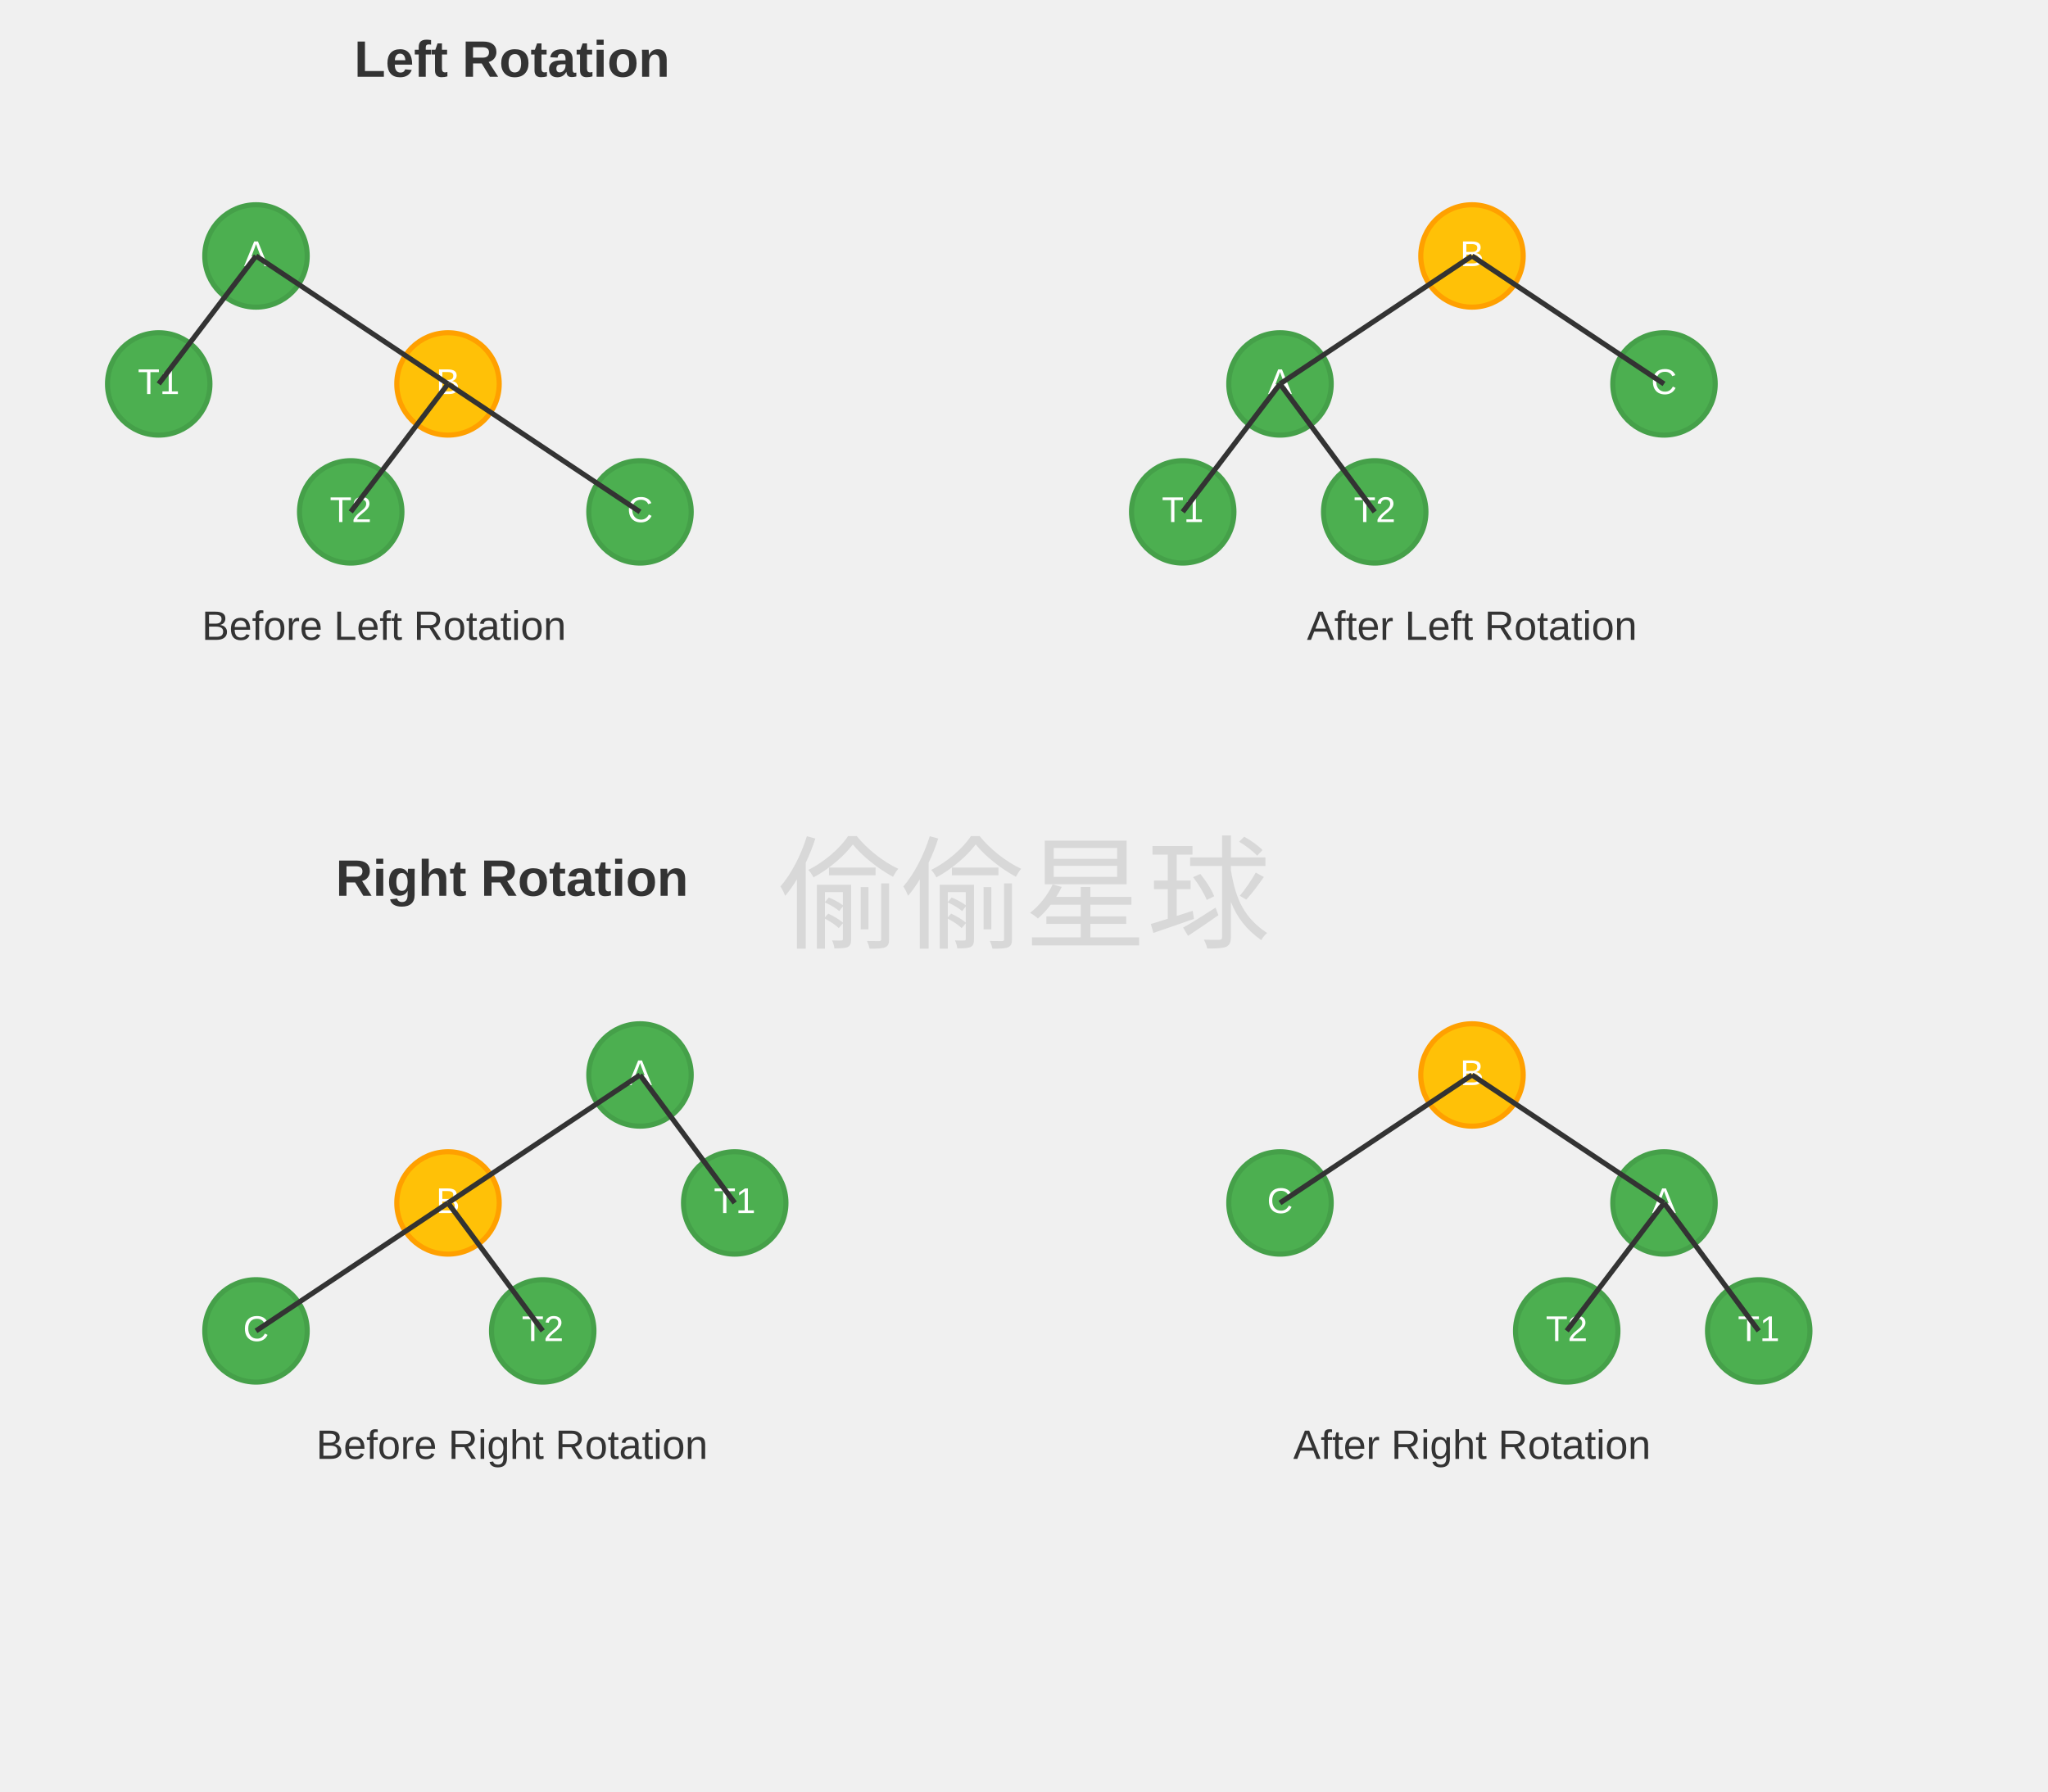
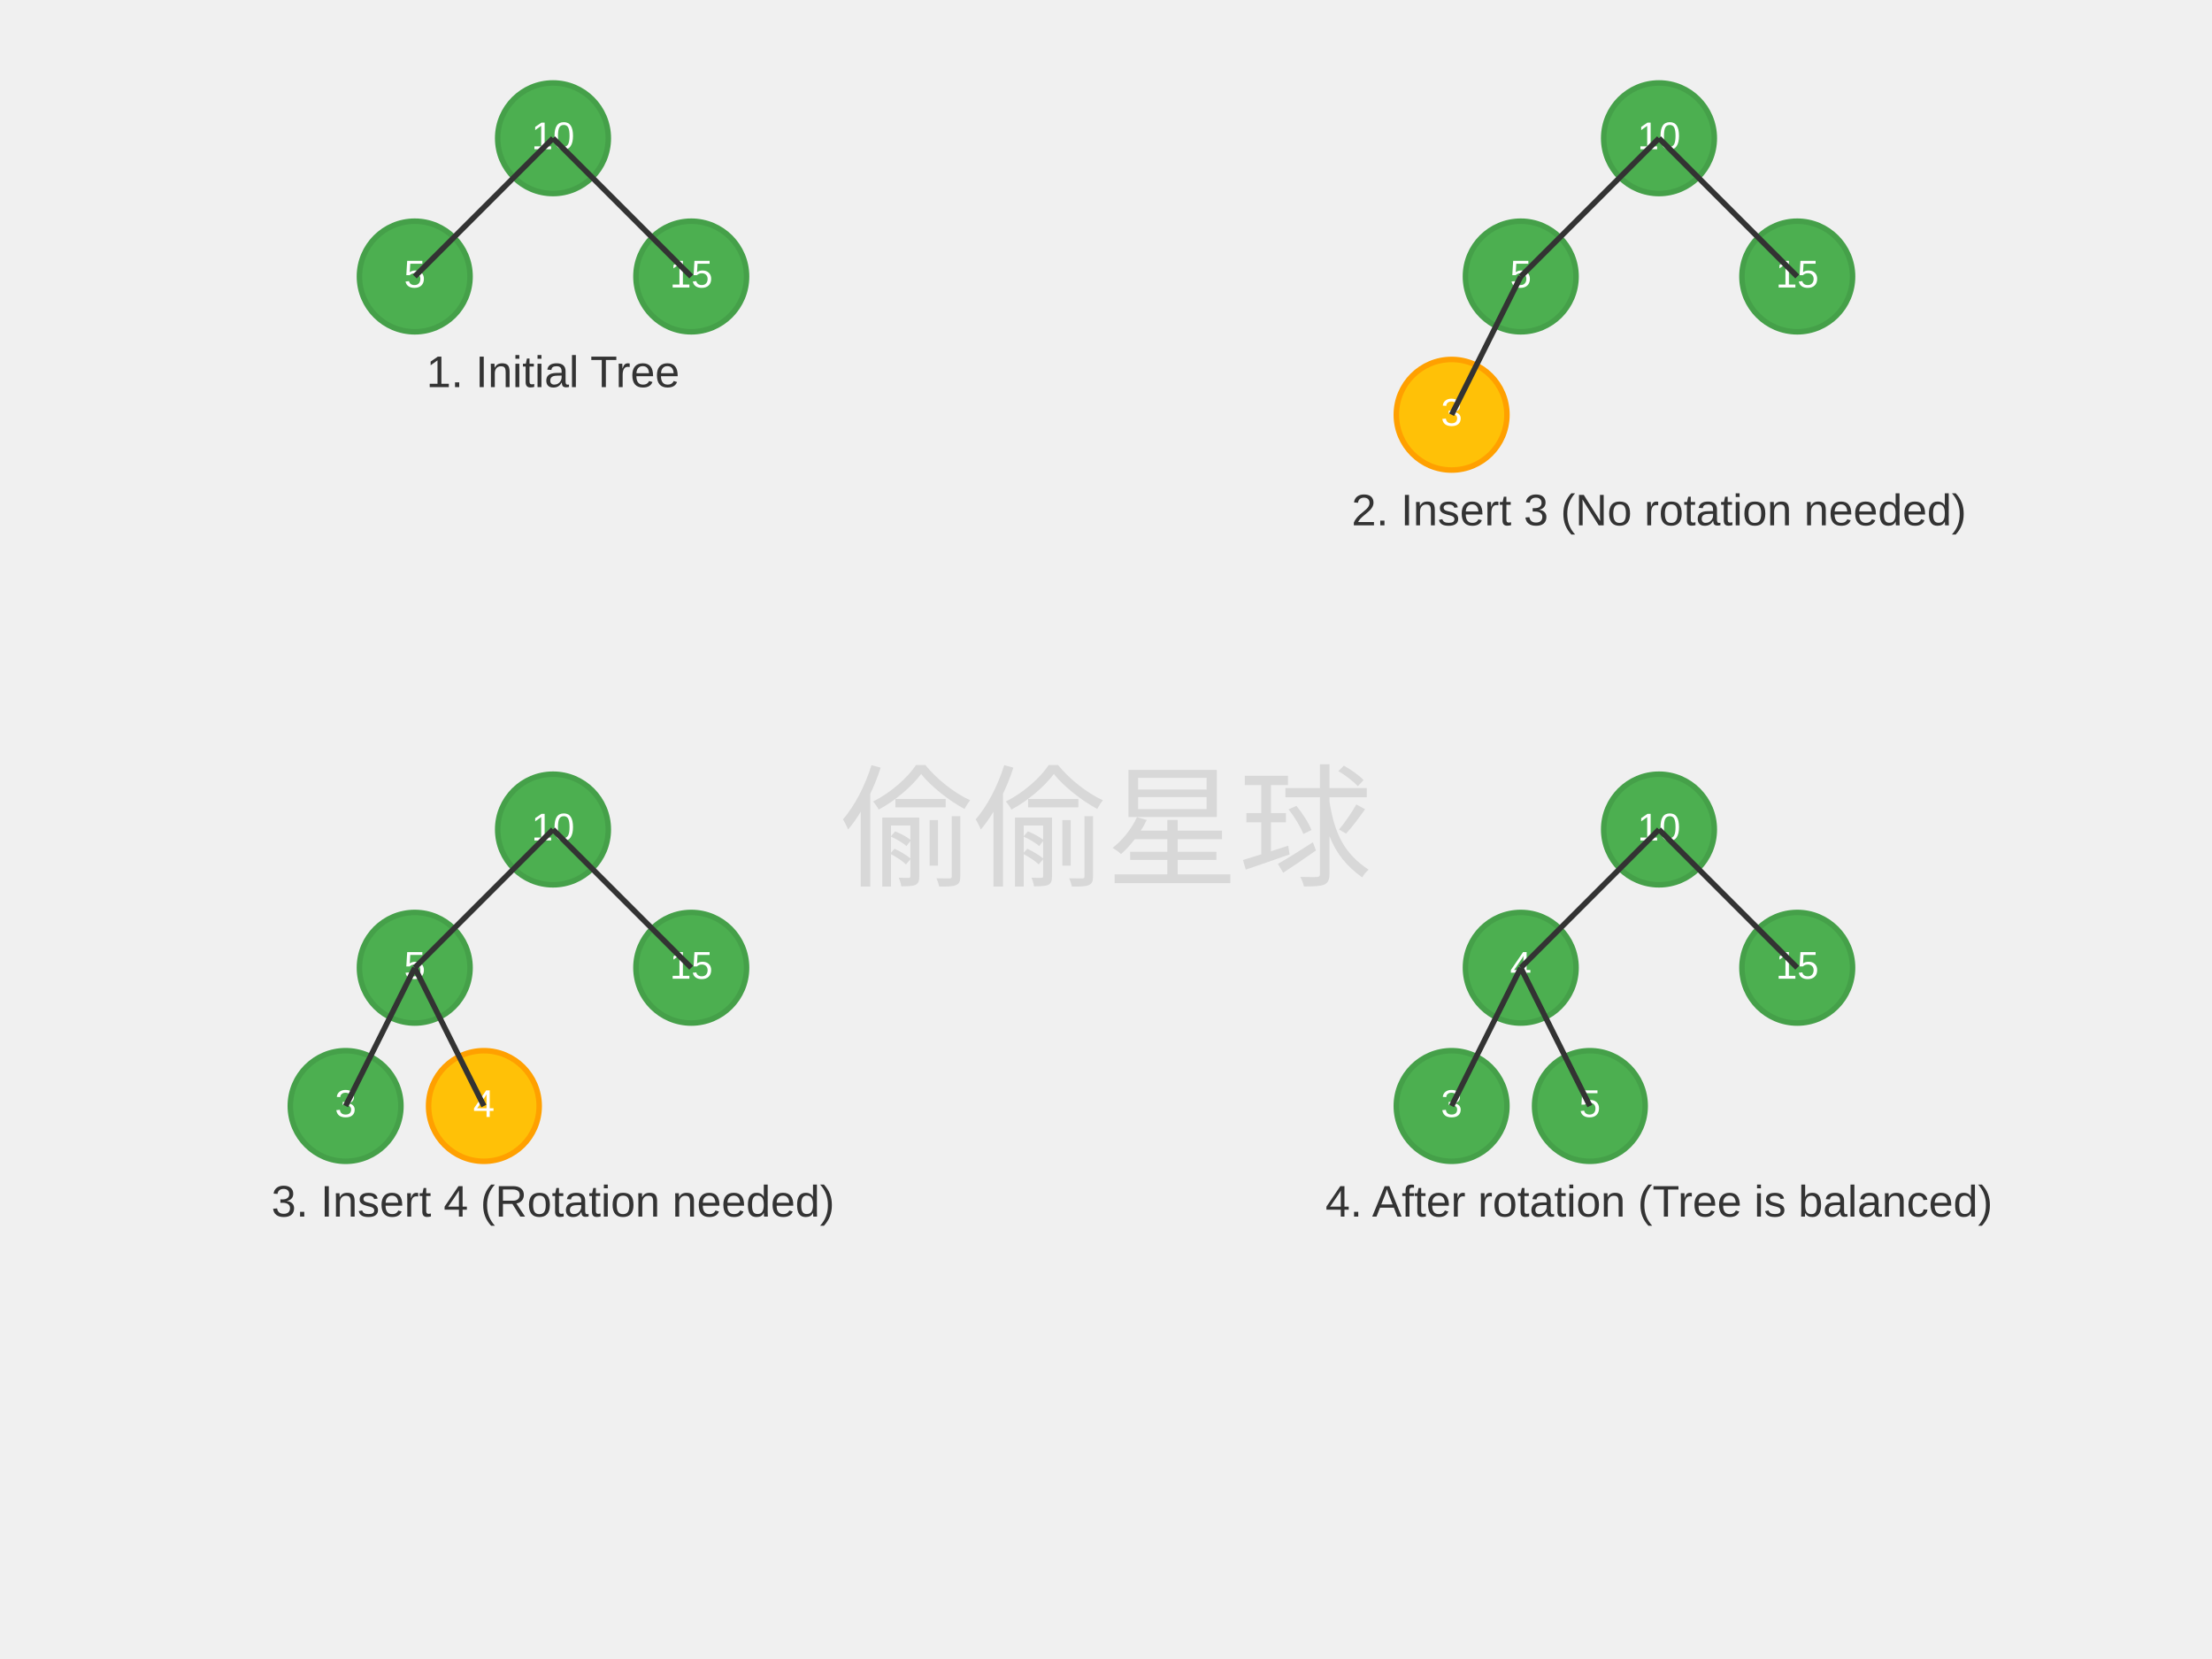
- <svg xmlns="http://www.w3.org/2000/svg" viewBox="0 0 800 700">
+ <svg xmlns="http://www.w3.org/2000/svg" viewBox="0 0 800 600">
  <defs>
    <style>
      .node { fill: #4CAF50; stroke: #45a049; stroke-width: 2; }
-       .pivot-node { fill: #FFC107; stroke: #FFA000; stroke-width: 2; }
+       .new-node { fill: #FFC107; stroke: #FFA000; stroke-width: 2; }
      .link { stroke: #333; stroke-width: 2; }
      .label { font-family: Arial, sans-serif; font-size: 14px; fill: #fff; text-anchor: middle; dominant-baseline: middle; }
      .step-label { font-family: Arial, sans-serif; font-size: 16px; fill: #333; text-anchor: middle; }
-       .rotation-label { font-family: Arial, sans-serif; font-size: 20px; fill: #333; text-anchor: middle; font-weight: bold; }
      .watermark { font-family: 'Arial', sans-serif; font-size: 48px; fill: rgba(0,0,0,0.1); }
    </style>
  </defs>
-   <text class="rotation-label" x="200" y="30">Left Rotation</text>
-   <g transform="translate(0,50)">
-     <circle class="node" cx="100" cy="50" r="20" />
-     <text class="label" x="100" y="50">A</text>
-     <circle class="pivot-node" cx="175" cy="100" r="20" />
-     <text class="label" x="175" y="100">B</text>
-     <circle class="node" cx="250" cy="150" r="20" />
-     <text class="label" x="250" y="150">C</text>
-     <circle class="node" cx="137" cy="150" r="20" />
-     <text class="label" x="137" y="150">T2</text>
-     <circle class="node" cx="62" cy="100" r="20" />
-     <text class="label" x="62" y="100">T1</text>
-     <line class="link" x1="100" y1="50" x2="62" y2="100" />
-     <line class="link" x1="100" y1="50" x2="175" y2="100" />
-     <line class="link" x1="175" y1="100" x2="137" y2="150" />
-     <line class="link" x1="175" y1="100" x2="250" y2="150" />
-     <text class="step-label" x="150" y="200">Before Left Rotation</text>
+   <g transform="translate(0,0)">
+     <circle class="node" cx="200" cy="50" r="20" />
+     <text class="label" x="200" y="50">10</text>
+     <circle class="node" cx="150" cy="100" r="20" />
+     <text class="label" x="150" y="100">5</text>
+     <circle class="node" cx="250" cy="100" r="20" />
+     <text class="label" x="250" y="100">15</text>
+     <line class="link" x1="200" y1="50" x2="150" y2="100" />
+     <line class="link" x1="200" y1="50" x2="250" y2="100" />
+     <text class="step-label" x="200" y="140">1. Initial Tree</text>
  </g>
-   <g transform="translate(400,50)">
-     <circle class="pivot-node" cx="175" cy="50" r="20" />
-     <text class="label" x="175" y="50">B</text>
-     <circle class="node" cx="100" cy="100" r="20" />
-     <text class="label" x="100" y="100">A</text>
+   <g transform="translate(400,0)">
+     <circle class="node" cx="200" cy="50" r="20" />
+     <text class="label" x="200" y="50">10</text>
+     <circle class="node" cx="150" cy="100" r="20" />
+     <text class="label" x="150" y="100">5</text>
    <circle class="node" cx="250" cy="100" r="20" />
-     <text class="label" x="250" y="100">C</text>
-     <circle class="node" cx="62" cy="150" r="20" />
-     <text class="label" x="62" y="150">T1</text>
-     <circle class="node" cx="137" cy="150" r="20" />
-     <text class="label" x="137" y="150">T2</text>
-     <line class="link" x1="175" y1="50" x2="100" y2="100" />
-     <line class="link" x1="175" y1="50" x2="250" y2="100" />
-     <line class="link" x1="100" y1="100" x2="62" y2="150" />
-     <line class="link" x1="100" y1="100" x2="137" y2="150" />
-     <text class="step-label" x="175" y="200">After Left Rotation</text>
+     <text class="label" x="250" y="100">15</text>
+     <circle class="new-node" cx="125" cy="150" r="20" />
+     <text class="label" x="125" y="150">3</text>
+     <line class="link" x1="200" y1="50" x2="150" y2="100" />
+     <line class="link" x1="200" y1="50" x2="250" y2="100" />
+     <line class="link" x1="150" y1="100" x2="125" y2="150" />
+     <text class="step-label" x="200" y="190">2. Insert 3 (No rotation needed)</text>
  </g>
-   <text class="rotation-label" x="200" y="350">Right Rotation</text>
-   <g transform="translate(0,370)">
-     <circle class="node" cx="250" cy="50" r="20" />
-     <text class="label" x="250" y="50">A</text>
-     <circle class="pivot-node" cx="175" cy="100" r="20" />
-     <text class="label" x="175" y="100">B</text>
-     <circle class="node" cx="100" cy="150" r="20" />
-     <text class="label" x="100" y="150">C</text>
-     <circle class="node" cx="212" cy="150" r="20" />
-     <text class="label" x="212" y="150">T2</text>
-     <circle class="node" cx="287" cy="100" r="20" />
-     <text class="label" x="287" y="100">T1</text>
-     <line class="link" x1="250" y1="50" x2="287" y2="100" />
-     <line class="link" x1="250" y1="50" x2="175" y2="100" />
-     <line class="link" x1="175" y1="100" x2="212" y2="150" />
-     <line class="link" x1="175" y1="100" x2="100" y2="150" />
-     <text class="step-label" x="200" y="200">Before Right Rotation</text>
+   <g transform="translate(0,250)">
+     <circle class="node" cx="200" cy="50" r="20" />
+     <text class="label" x="200" y="50">10</text>
+     <circle class="node" cx="150" cy="100" r="20" />
+     <text class="label" x="150" y="100">5</text>
+     <circle class="node" cx="250" cy="100" r="20" />
+     <text class="label" x="250" y="100">15</text>
+     <circle class="node" cx="125" cy="150" r="20" />
+     <text class="label" x="125" y="150">3</text>
+     <circle class="new-node" cx="175" cy="150" r="20" />
+     <text class="label" x="175" y="150">4</text>
+     <line class="link" x1="200" y1="50" x2="150" y2="100" />
+     <line class="link" x1="200" y1="50" x2="250" y2="100" />
+     <line class="link" x1="150" y1="100" x2="125" y2="150" />
+     <line class="link" x1="150" y1="100" x2="175" y2="150" />
+     <text class="step-label" x="200" y="190">3. Insert 4 (Rotation needed)</text>
  </g>
-   <g transform="translate(400,370)">
-     <circle class="pivot-node" cx="175" cy="50" r="20" />
-     <text class="label" x="175" y="50">B</text>
-     <circle class="node" cx="100" cy="100" r="20" />
-     <text class="label" x="100" y="100">C</text>
+   <g transform="translate(400,250)">
+     <circle class="node" cx="200" cy="50" r="20" />
+     <text class="label" x="200" y="50">10</text>
+     <circle class="node" cx="150" cy="100" r="20" />
+     <text class="label" x="150" y="100">4</text>
    <circle class="node" cx="250" cy="100" r="20" />
-     <text class="label" x="250" y="100">A</text>
-     <circle class="node" cx="212" cy="150" r="20" />
-     <text class="label" x="212" y="150">T2</text>
-     <circle class="node" cx="287" cy="150" r="20" />
-     <text class="label" x="287" y="150">T1</text>
-     <line class="link" x1="175" y1="50" x2="100" y2="100" />
-     <line class="link" x1="175" y1="50" x2="250" y2="100" />
-     <line class="link" x1="250" y1="100" x2="212" y2="150" />
-     <line class="link" x1="250" y1="100" x2="287" y2="150" />
-     <text class="step-label" x="175" y="200">After Right Rotation</text>
+     <text class="label" x="250" y="100">15</text>
+     <circle class="node" cx="125" cy="150" r="20" />
+     <text class="label" x="125" y="150">3</text>
+     <circle class="node" cx="175" cy="150" r="20" />
+     <text class="label" x="175" y="150">5</text>
+     <line class="link" x1="200" y1="50" x2="150" y2="100" />
+     <line class="link" x1="200" y1="50" x2="250" y2="100" />
+     <line class="link" x1="150" y1="100" x2="125" y2="150" />
+     <line class="link" x1="150" y1="100" x2="175" y2="150" />
+     <text class="step-label" x="200" y="190">4. After rotation (Tree is balanced)</text>
  </g>
-   <text class="watermark" x="400" y="350" text-anchor="middle" dominant-baseline="middle">偷偷星球</text>
+   <text class="watermark" x="400" y="300" text-anchor="middle" dominant-baseline="middle">偷偷星球</text>
</svg>
